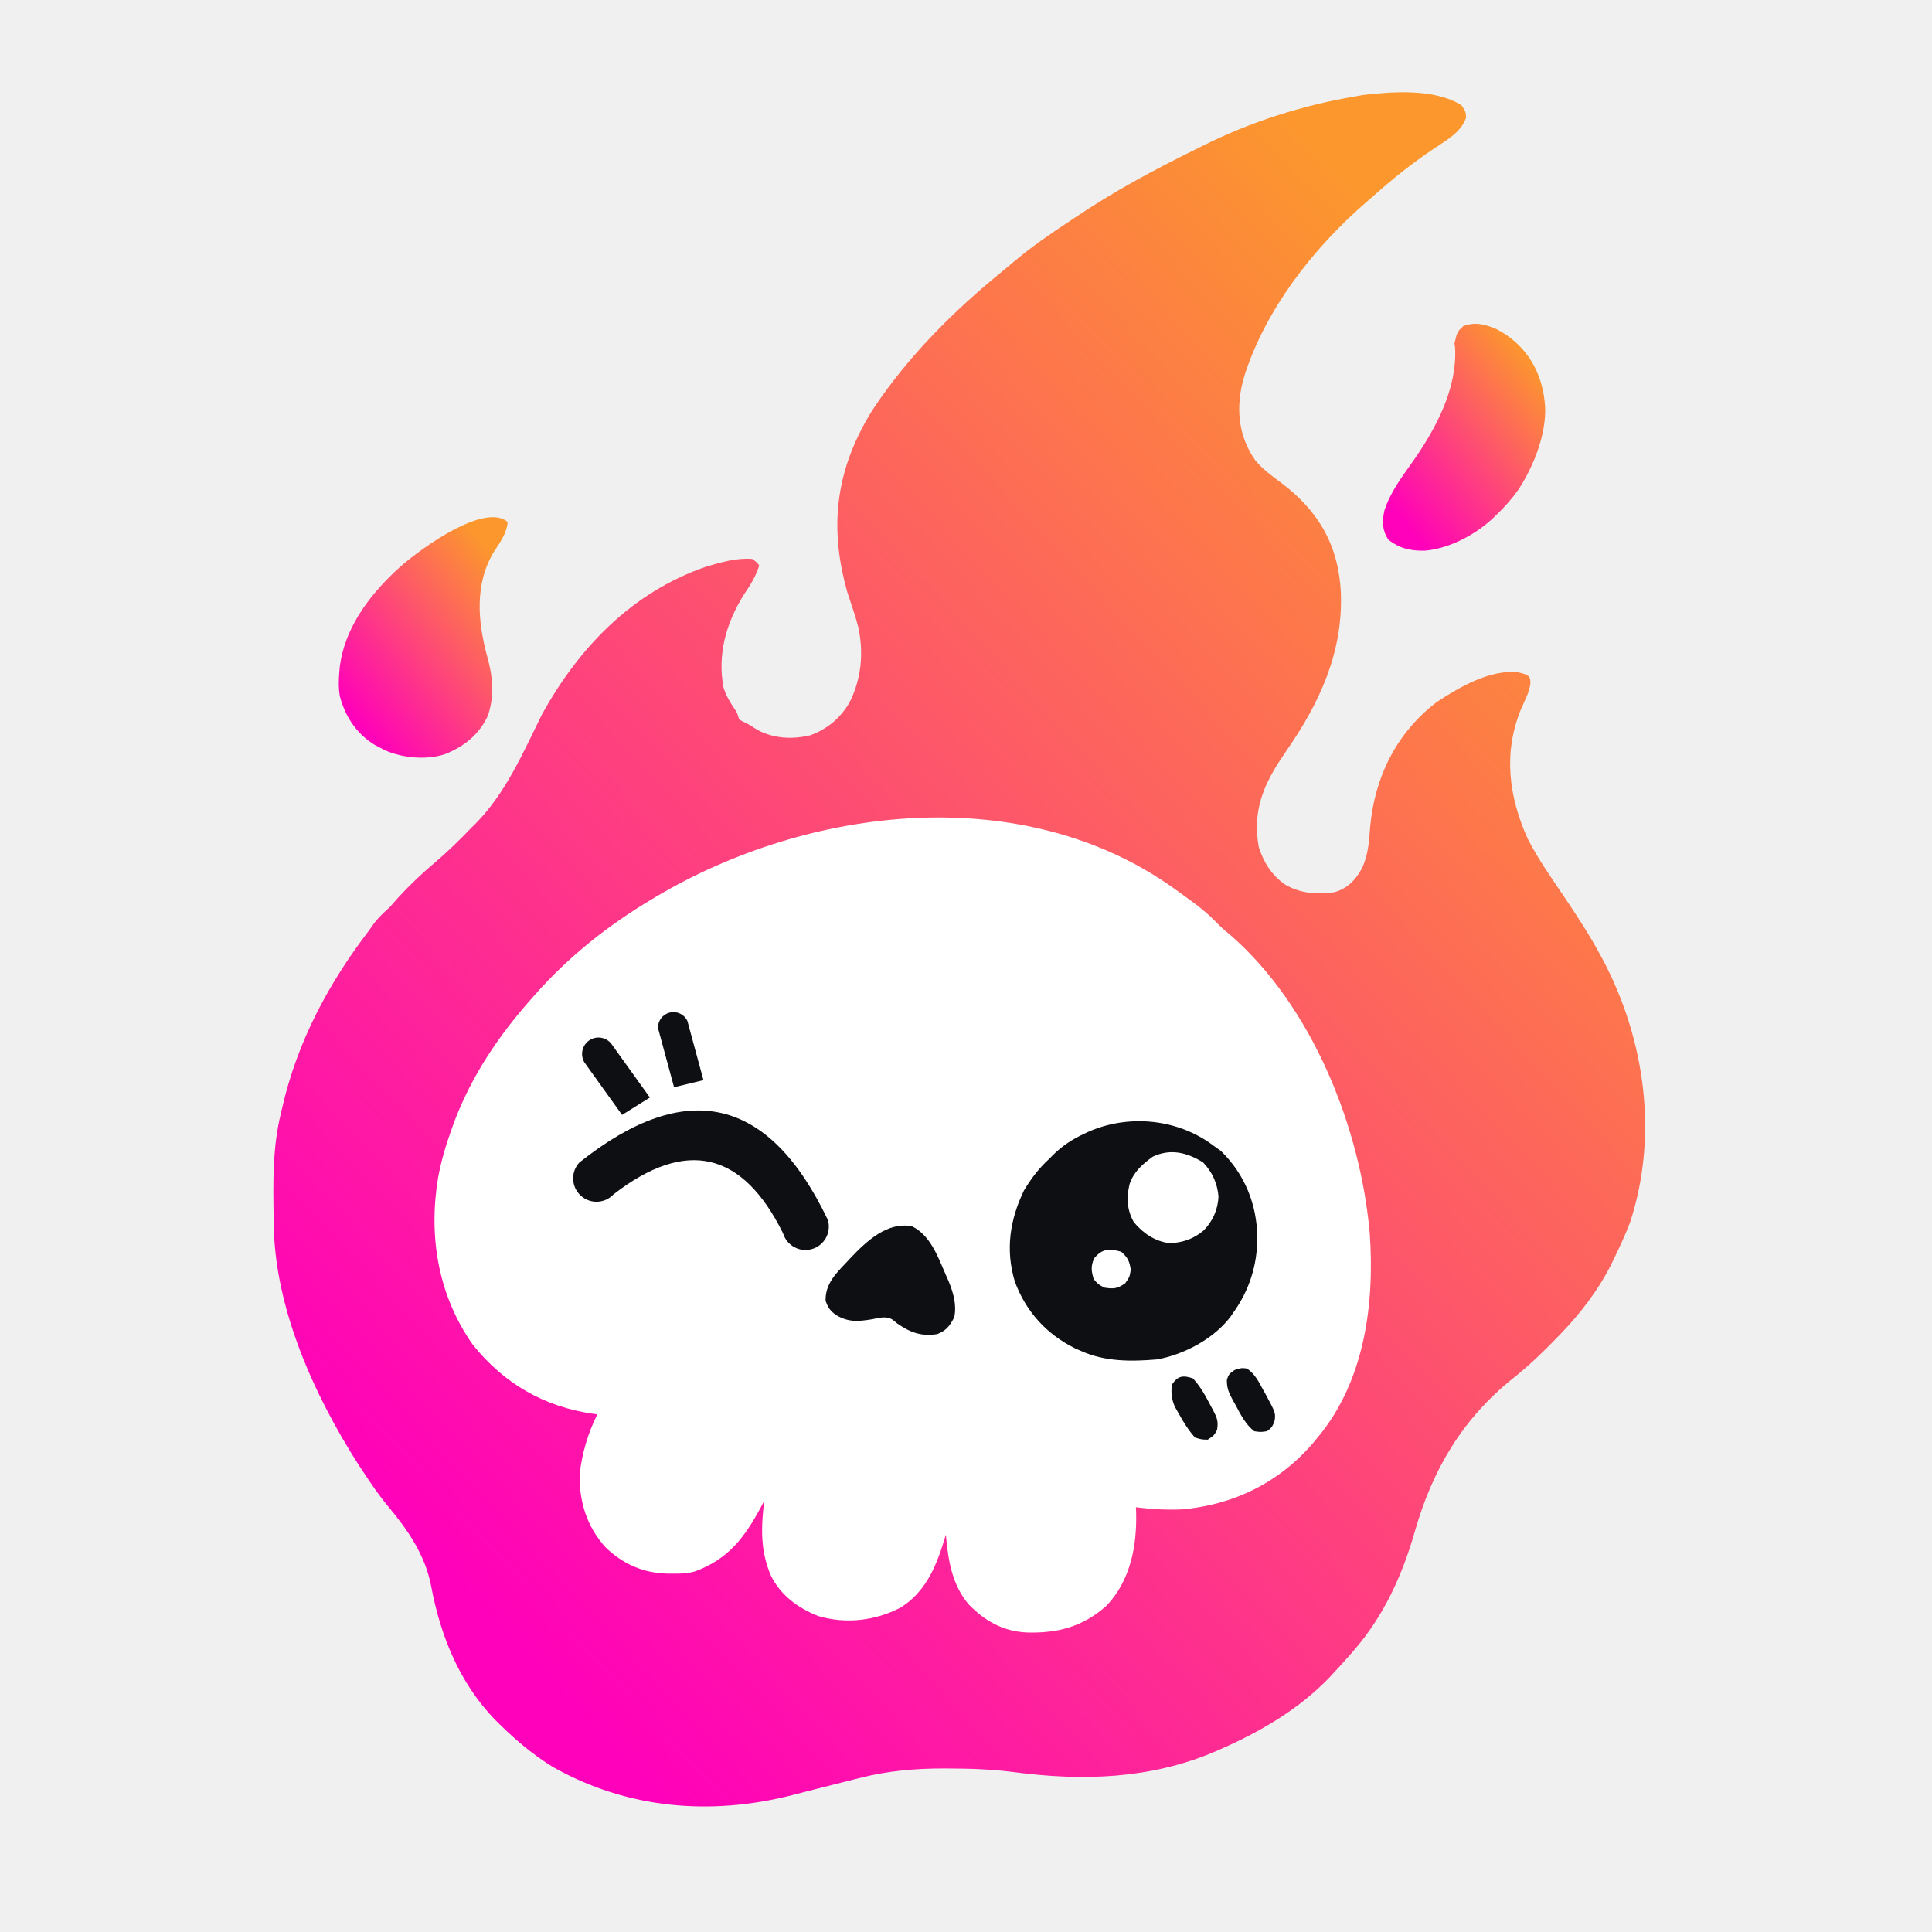
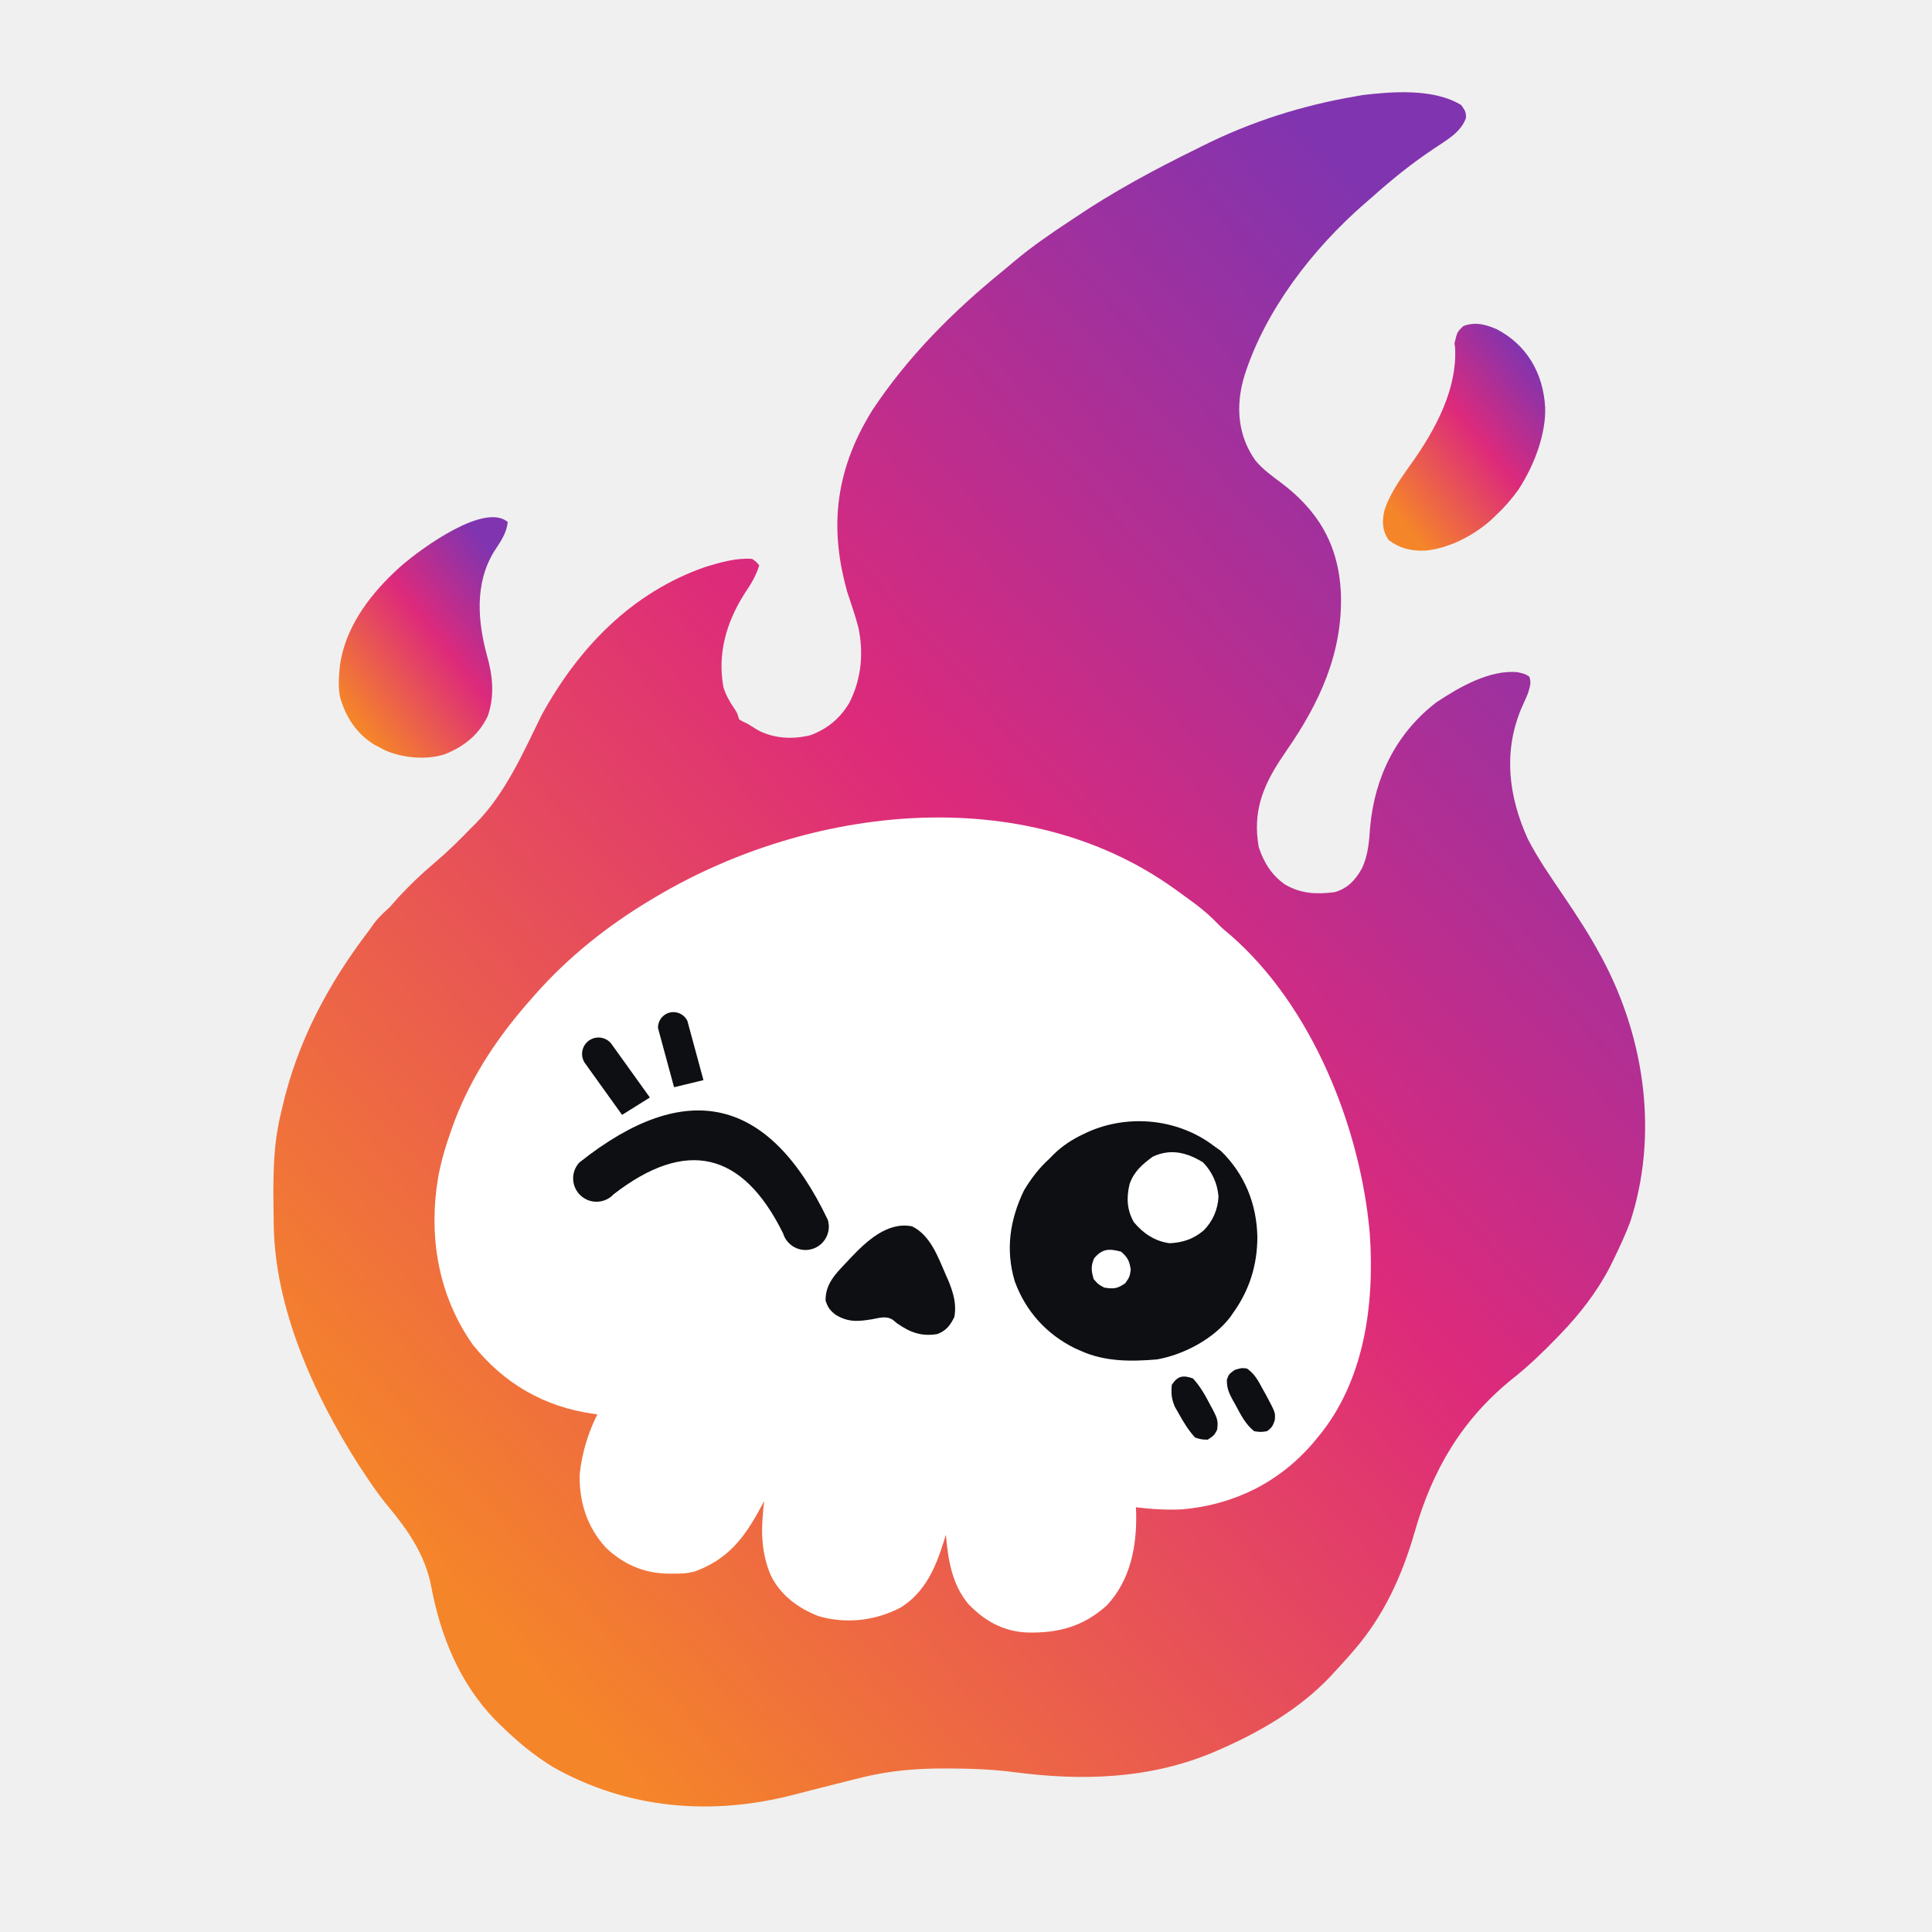
<svg xmlns="http://www.w3.org/2000/svg" viewBox="0 0 1000 1000" width="100%" height="100%" fill="none" aria-hidden="true">
  <defs>
    <linearGradient id="sk-grad" x1="15%" y1="90%" x2="85%" y2="10%">
-       <stop offset="0%" stop-color="#ff00bb" />
-       <stop offset="100%" stop-color="#fc972d" />
+       <stop offset="0%" stop-color="#f58529" />
+       <stop offset="55%" stop-color="#dd2a7b" />
+       <stop offset="100%" stop-color="#8134af" />
    </linearGradient>
  </defs>
  <style>.sk-flame{fill:url(#sk-grad)}.sk-head,.sk-glint{fill:#fff}.sk-feat{fill:#0d0f12}</style>
  <g>
    <path class="sk-flame" fill="url(#sk-grad)" d="M 756.39 54.41 C 758.66 57.81 758.66 57.81 758.83 60.94 C 756.12 68.72 748.45 72.66 741.88 77.14 C 730.79 84.58 720.62 92.71 710.25 101.99 C 709.09 103.00 707.92 104.00 706.71 105.05 C 679.10 129.03 655.10 160.53 644.32 193.84 C 638.84 211.27 641.37 226.37 649.70 238.21 C 653.46 242.83 658.34 246.33 663.15 249.91 C 681.42 263.72 692.92 281.04 694.05 307.28 C 695.05 337.79 683.05 363.74 666.09 388.23 C 664.88 390.04 663.66 391.85 662.45 393.67 C 653.26 407.83 648.43 420.76 651.51 438.38 C 654.07 446.35 658.17 452.97 665.20 457.88 C 673.63 462.73 681.70 462.91 690.67 461.81 C 697.38 459.98 701.59 455.53 704.89 449.54 C 708.13 442.78 708.66 435.71 709.18 428.11 C 711.49 402.33 722.68 379.42 743.63 363.40 C 755.67 355.45 771.11 346.61 785.44 347.91 C 789.33 348.82 789.33 348.82 791.49 350.15 C 792.85 353.29 791.80 355.50 790.86 358.91 C 789.70 361.66 788.52 364.34 787.29 367.04 C 778.08 389.40 780.78 412.08 790.77 434.19 C 796.16 444.74 803.12 454.55 809.78 464.43 C 816.35 474.15 822.67 483.86 828.22 494.14 C 828.41 494.50 828.41 494.50 829.40 496.30 C 852.02 538.77 858.15 588.53 843.77 632.55 C 841.21 639.29 838.19 645.79 835.02 652.25 C 834.48 653.36 833.94 654.47 833.38 655.61 C 826.73 668.50 817.73 680.11 807.69 690.51 C 807.12 691.10 806.55 691.69 805.96 692.30 C 798.72 699.80 791.37 706.89 783.19 713.38 C 756.93 734.42 741.46 760.64 732.33 792.65 C 725.78 815.48 716.26 836.46 700.55 854.49 C 699.77 855.40 698.98 856.30 698.17 857.24 C 695.72 860.00 693.23 862.72 690.72 865.42 C 689.99 866.22 689.27 867.01 688.52 867.83 C 672.51 884.72 651.76 896.70 630.59 905.87 C 629.88 906.18 629.17 906.48 628.44 906.80 C 595.36 920.85 560.28 921.91 525.09 917.28 C 513.72 915.81 502.52 915.38 491.07 915.37 C 490.69 915.37 490.69 915.37 488.75 915.36 C 474.04 915.32 459.57 916.56 445.29 920.22 C 444.37 920.44 443.45 920.67 442.50 920.90 C 437.09 922.24 431.69 923.62 426.29 925.00 C 423.21 925.79 420.13 926.57 417.05 927.35 C 414.82 927.92 412.58 928.50 410.35 929.08 C 367.85 940.00 324.66 936.30 286.23 914.62 C 276.10 908.37 267.33 901.07 258.90 892.75 C 258.43 892.29 258.43 892.29 256.03 889.93 C 237.80 870.95 228.00 846.70 223.20 821.15 C 220.13 804.96 211.25 792.10 200.87 779.66 C 196.09 773.93 191.94 767.80 187.84 761.57 C 187.16 760.55 186.49 759.53 185.79 758.48 C 162.55 722.17 142.13 677.13 141.67 633.29 C 141.66 632.45 141.65 631.60 141.64 630.72 C 141.38 612.28 140.98 594.29 145.39 576.29 C 145.61 575.34 145.84 574.38 146.07 573.39 C 153.92 538.93 170.22 508.84 190.80 481.88 C 191.64 480.70 192.49 479.51 193.33 478.32 C 195.79 474.96 198.58 472.39 201.65 469.63 C 203.31 467.77 204.95 465.91 206.59 464.05 C 212.32 457.93 218.26 452.23 224.67 446.82 C 231.53 441.03 237.85 434.83 244.10 428.32 C 244.83 427.61 245.55 426.89 246.30 426.15 C 261.53 410.71 270.64 389.94 280.42 369.98 C 299.29 335.66 326.67 306.76 365.21 293.40 C 373.47 290.90 381.33 288.69 389.35 289.29 C 391.65 290.98 391.65 290.98 392.99 292.67 C 391.25 298.15 388.66 302.43 385.35 307.28 C 375.55 322.75 371.36 339.03 374.46 355.73 C 375.77 359.94 377.74 363.35 380.21 366.94 C 381.57 369.00 381.57 369.00 382.57 372.37 C 384.33 373.41 384.33 373.41 386.90 374.60 C 390.55 376.85 390.55 376.85 392.34 377.96 C 400.76 382.35 410.31 382.79 419.49 380.55 C 428.15 377.31 434.77 371.95 439.63 363.75 C 445.96 351.27 447.01 337.94 444.35 324.99 C 442.71 318.58 440.51 312.47 438.51 306.32 C 430.06 276.16 430.65 245.89 451.49 212.38 C 469.89 184.53 493.57 160.91 519.48 139.88 C 521.36 138.32 523.22 136.76 525.08 135.19 C 534.36 127.43 543.91 120.88 553.69 114.44 C 554.40 113.96 555.12 113.48 555.86 112.99 C 576.70 98.89 597.99 87.55 619.31 77.08 C 620.23 76.62 621.17 76.15 622.13 75.67 C 647.61 62.90 674.23 54.52 701.51 49.88 C 702.74 49.65 703.97 49.43 705.23 49.20 C 720.51 47.42 742.08 45.63 756.39 54.41 Z" />
    <path class="sk-flame" fill="url(#sk-grad)" d="M 262.79 270.17 C 262.30 275.89 259.09 280.36 255.71 285.51 C 245.37 302.47 247.58 322.19 251.80 338.36 C 254.86 348.90 256.25 359.34 252.53 370.47 C 247.89 380.39 240.15 386.34 230.51 390.29 C 221.03 393.53 208.37 392.39 199.24 388.32 C 198.80 388.09 198.80 388.09 196.59 386.93 C 195.73 386.48 194.87 386.03 193.98 385.56 C 184.66 379.96 178.71 370.95 175.93 360.46 C 175.15 356.10 175.28 351.89 175.67 347.41 C 175.75 346.49 175.84 345.56 175.93 344.60 C 178.47 325.99 189.77 309.73 204.25 296.04 C 205.17 295.19 206.08 294.33 207.04 293.45 C 218.78 283.16 250.92 260.13 262.79 270.17 Z" />
    <path class="sk-flame" fill="url(#sk-grad)" d="M 774.71 170.40 C 789.77 178.25 798.76 192.54 799.77 210.89 C 800.23 224.10 794.54 240.26 785.91 253.47 C 782.35 258.41 778.68 262.61 774.22 266.80 C 773.81 267.18 773.81 267.18 771.77 269.13 C 761.96 277.85 749.11 284.04 737.52 285.02 C 729.63 285.18 724.35 283.72 718.71 279.45 C 715.63 275.02 715.18 270.29 716.58 264.19 C 719.17 256.11 724.08 248.99 729.33 241.58 C 743.91 221.48 754.24 200.66 753.16 179.99 C 753.06 179.25 752.95 178.51 752.84 177.73 C 754.23 171.81 754.23 171.81 757.42 168.77 C 764.13 166.25 769.62 168.28 774.71 170.40 Z" />
    <path class="sk-head" fill="#FFFFFF" d="M 607.63 459.84 C 608.36 460.36 609.1 460.89 609.85 461.42 C 612.2 463.11 614.53 464.82 616.86 466.54 C 617.57 467.06 618.28 467.58 619.01 468.12 C 623.36 471.4 627.23 474.91 631 478.84 C 632.84 480.68 634.78 482.32 636.81 483.96 C 679.26 520.86 704.23 583.7 709 638.55 C 711.55 675.11 706.26 715.08 681.97 744.08 C 681.59 744.54 681.59 744.54 679.66 746.88 C 662.06 767.35 638.81 778.82 612 781.24 C 603.92 781.63 595.98 781.15 587.95 780.15 C 587.99 781.08 588.03 782.01 588.07 782.96 C 588.47 800.31 585.13 817.91 572.85 830.99 C 560.53 842.05 547.35 845.48 531.14 844.96 C 518.98 844.28 509.76 838.99 501.32 830.37 C 492.62 819.99 490.77 807.4 489.57 794.36 C 489.41 794.89 489.41 794.89 488.6 797.57 C 484.34 811.29 478.84 824.24 466.07 832.12 C 452.97 838.94 437.79 840.68 423.49 836.45 C 412.88 832.25 403.82 825.55 398.83 815.13 C 393.48 802.24 393.94 790.45 395.55 776.87 C 394.94 778.02 394.33 779.17 393.7 780.35 C 385.32 795.91 376.8 807.14 359.64 813.38 C 355.65 814.5 351.78 814.57 347.65 814.52 C 346.79 814.51 345.93 814.5 345.04 814.49 C 332.85 814.15 322.43 809.49 313.59 801.05 C 303.89 790.54 299.66 777.23 300.05 762.96 C 301.22 752.17 304.34 741.75 309.19 732.05 C 308.81 732 308.81 732 306.89 731.76 C 281.5 728.12 260.72 716.02 244.69 695.97 C 226.79 670.53 221.7 640.04 226.74 609.64 C 228.32 600.99 230.77 592.73 233.75 584.47 C 234.24 583.12 234.72 581.78 235.22 580.39 C 244.34 556.4 258.3 535.79 275.3 516.69 C 275.54 516.41 275.54 516.41 276.78 515 C 294.21 495.2 314.93 478.78 337.61 465.31 C 338.32 464.88 339.03 464.46 339.76 464.02 C 418.83 417.12 529.47 403.98 607.63 459.84 Z" />
    <path class="sk-feat" fill="#000000" transform="translate(368 600) rotate(13)" d="M -66 17 Q 0 -66 66 17 A 12 12 0 0 1 45 29 Q 0 -26 -45 29 A 12 12 0 0 1 -66 17 Z" />
    <path class="sk-feat" fill="#000000" transform="translate(368 600) rotate(13)" d="M -50 -12 L -75 -34 A 8 8 0 0 1 -63 -46 L -38 -24 Z M -27 -32 L -42 -60 A 8 8 0 0 1 -28 -67 L -13 -39 Z" />
    <path class="sk-feat" fill="#000000" d="M 625.82 591.34 C 626.67 591.96 627.52 592.58 628.4 593.21 C 629.58 594.05 630.75 594.88 631.96 595.74 C 644.34 607.84 650.52 623.3 650.81 640.43 C 650.77 654.79 646.69 667.85 638.24 679.58 C 637.79 680.24 637.33 680.91 636.87 681.59 C 628.19 693.02 612.81 701.14 598.89 703.63 C 585.5 704.78 571.94 704.85 559.53 699.25 C 558.51 698.8 557.48 698.35 556.43 697.89 C 541.61 690.58 530.85 678.66 525.23 663.18 C 520.37 646.91 522.67 631.39 530.01 616.17 C 533.68 610.02 537.82 604.58 543.13 599.77 C 543.78 599.11 544.42 598.45 545.08 597.77 C 550.01 592.95 555.04 589.68 561.24 586.79 C 561.91 586.48 562.58 586.16 563.27 585.84 C 583.45 576.9 607.7 578.92 625.82 591.34 Z" />
    <path class="sk-feat" fill="#000000" d="M 472.07 634.75 C 481.62 639.36 485.57 650.75 489.57 659.9 C 489.82 660.47 489.82 660.47 491.09 663.36 C 493.51 669.42 495.21 675.22 493.94 681.76 C 491.66 686.24 489.83 688.64 485.19 690.51 C 476.94 691.86 471.16 689.7 464.42 685.04 C 463.69 684.43 462.96 683.83 462.2 683.2 C 458.72 680.88 455.2 682.16 451.3 682.86 C 444.01 684.04 439.23 684.45 432.72 680.67 C 429.64 678.32 428.55 676.9 427.32 673.22 C 427.15 664.58 432.55 659.24 438.18 653.34 C 438.86 652.6 439.54 651.87 440.24 651.11 C 448.47 642.49 459.3 632.2 472.07 634.75 Z" />
    <path class="sk-glint" fill="#FFFFFF" d="M 622.66 601.62 C 627.43 606.52 630.14 612.53 630.7 619.36 C 630.37 626.1 627.69 632.19 622.94 636.94 C 617.66 641.34 612.25 643.15 605.45 643.5 C 597.83 642.52 591.71 638.42 586.86 632.57 C 583.27 626.17 582.98 619.93 584.67 612.89 C 586.86 606.46 591.31 602.57 596.7 598.68 C 605.91 594.36 614.39 596.54 622.66 601.62 Z" />
    <path class="sk-feat" fill="#000000" d="M 645.42 708.34 C 649.44 711.13 651.25 714.67 653.55 718.93 C 654.15 720.02 654.76 721.11 655.39 722.23 C 660.18 731.22 660.18 731.22 659.82 735.06 C 658.88 737.93 658.27 739.13 655.73 740.8 C 652.52 741.27 652.52 741.27 649.17 740.8 C 644.64 737.19 642.22 732.29 639.54 727.27 C 639.31 726.86 639.31 726.86 638.15 724.81 C 636.07 720.94 634.95 718.57 635.03 714.11 C 636.06 711.28 636.06 711.28 639.06 709.09 C 642.61 708 642.61 708 645.42 708.34 Z" />
    <path class="sk-feat" fill="#000000" d="M 617.47 713.47 C 621.38 717.73 624 722.5 626.63 727.61 C 627.04 728.36 627.46 729.12 627.89 729.9 C 629.9 733.82 630.72 735.65 629.95 740.12 C 628.4 742.98 628.4 742.98 625.12 745.17 C 621.91 745.1 621.91 745.1 618.56 744.08 C 615.12 740.27 612.58 736.12 610.09 731.64 C 609.42 730.46 608.75 729.28 608.06 728.06 C 606.35 723.95 606.1 721.16 606.54 716.74 C 609.66 712.06 612.32 711.71 617.47 713.47 Z" />
    <path class="sk-glint" fill="#FFFFFF" d="M 580.3 647.87 C 583.74 650.87 584.56 652.66 585.29 657.17 C 584.67 660.99 584.67 660.99 582.42 664.2 C 578.38 667.04 576.4 667.24 571.56 666.46 C 568.41 664.75 568.41 664.75 566.09 662.08 C 564.84 657.8 564.55 655.49 566.29 651.36 C 570.5 646.28 573.97 646.18 580.3 647.87 Z" />
  </g>
</svg>
